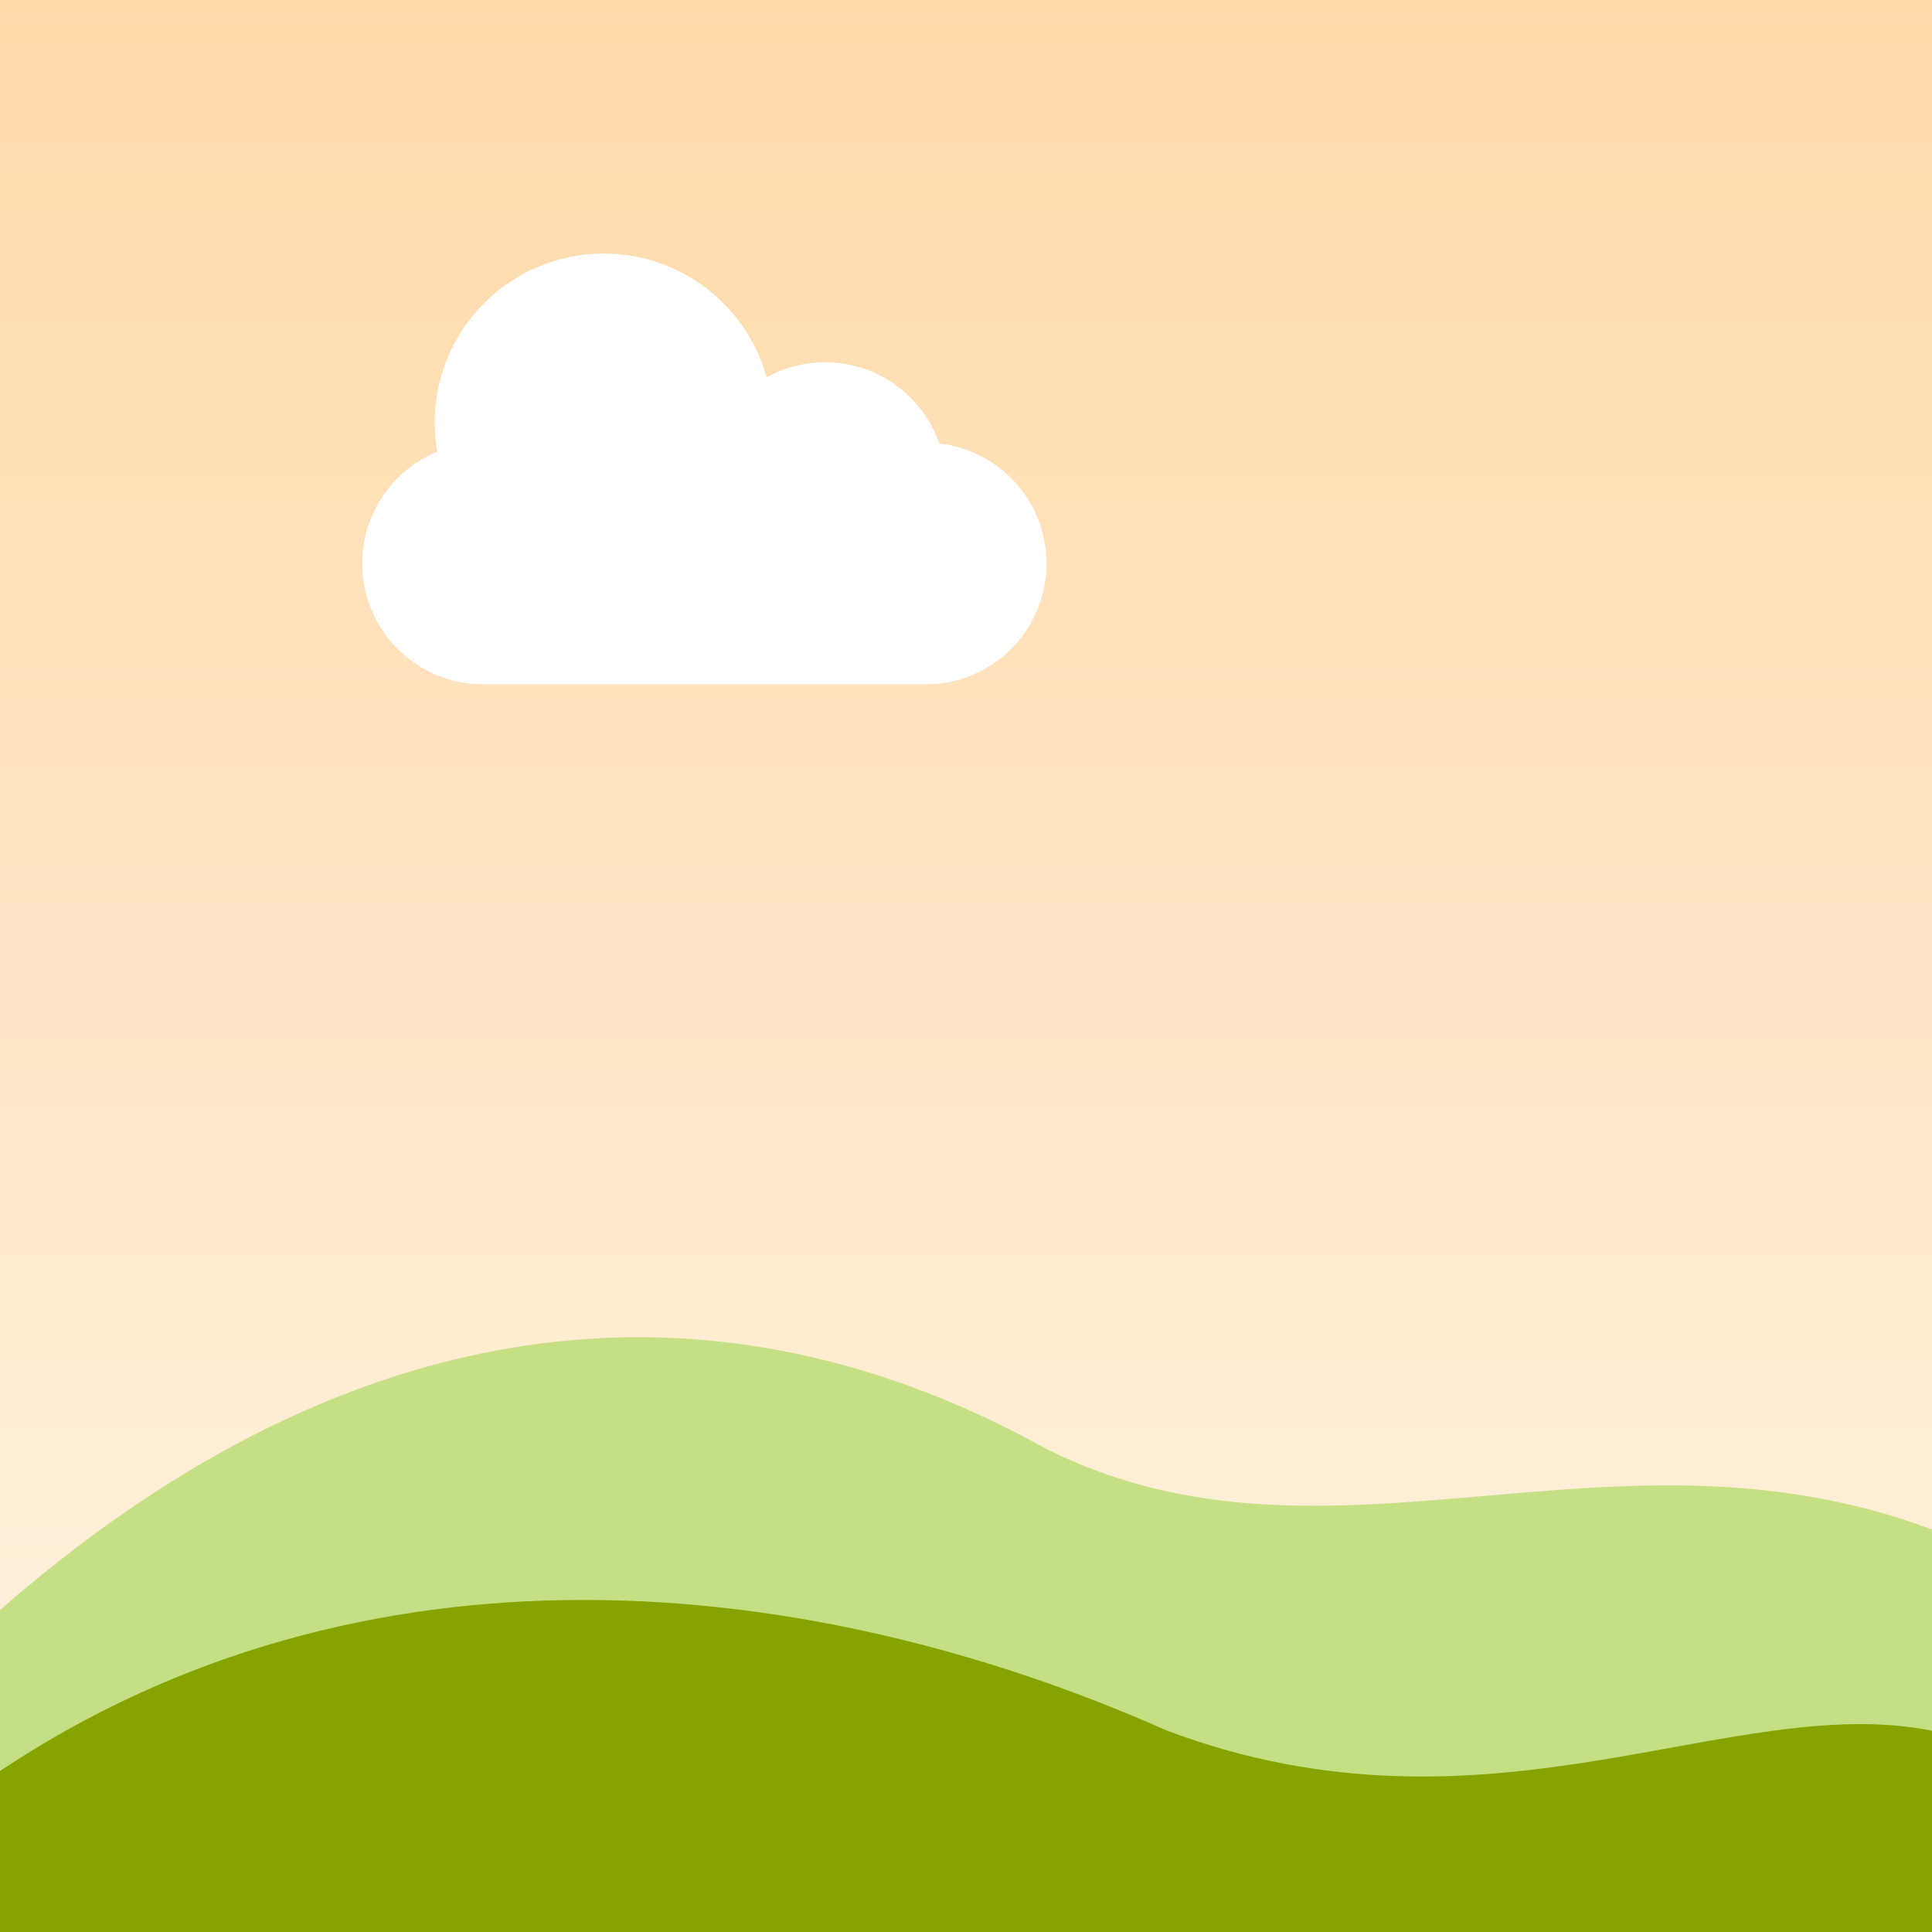
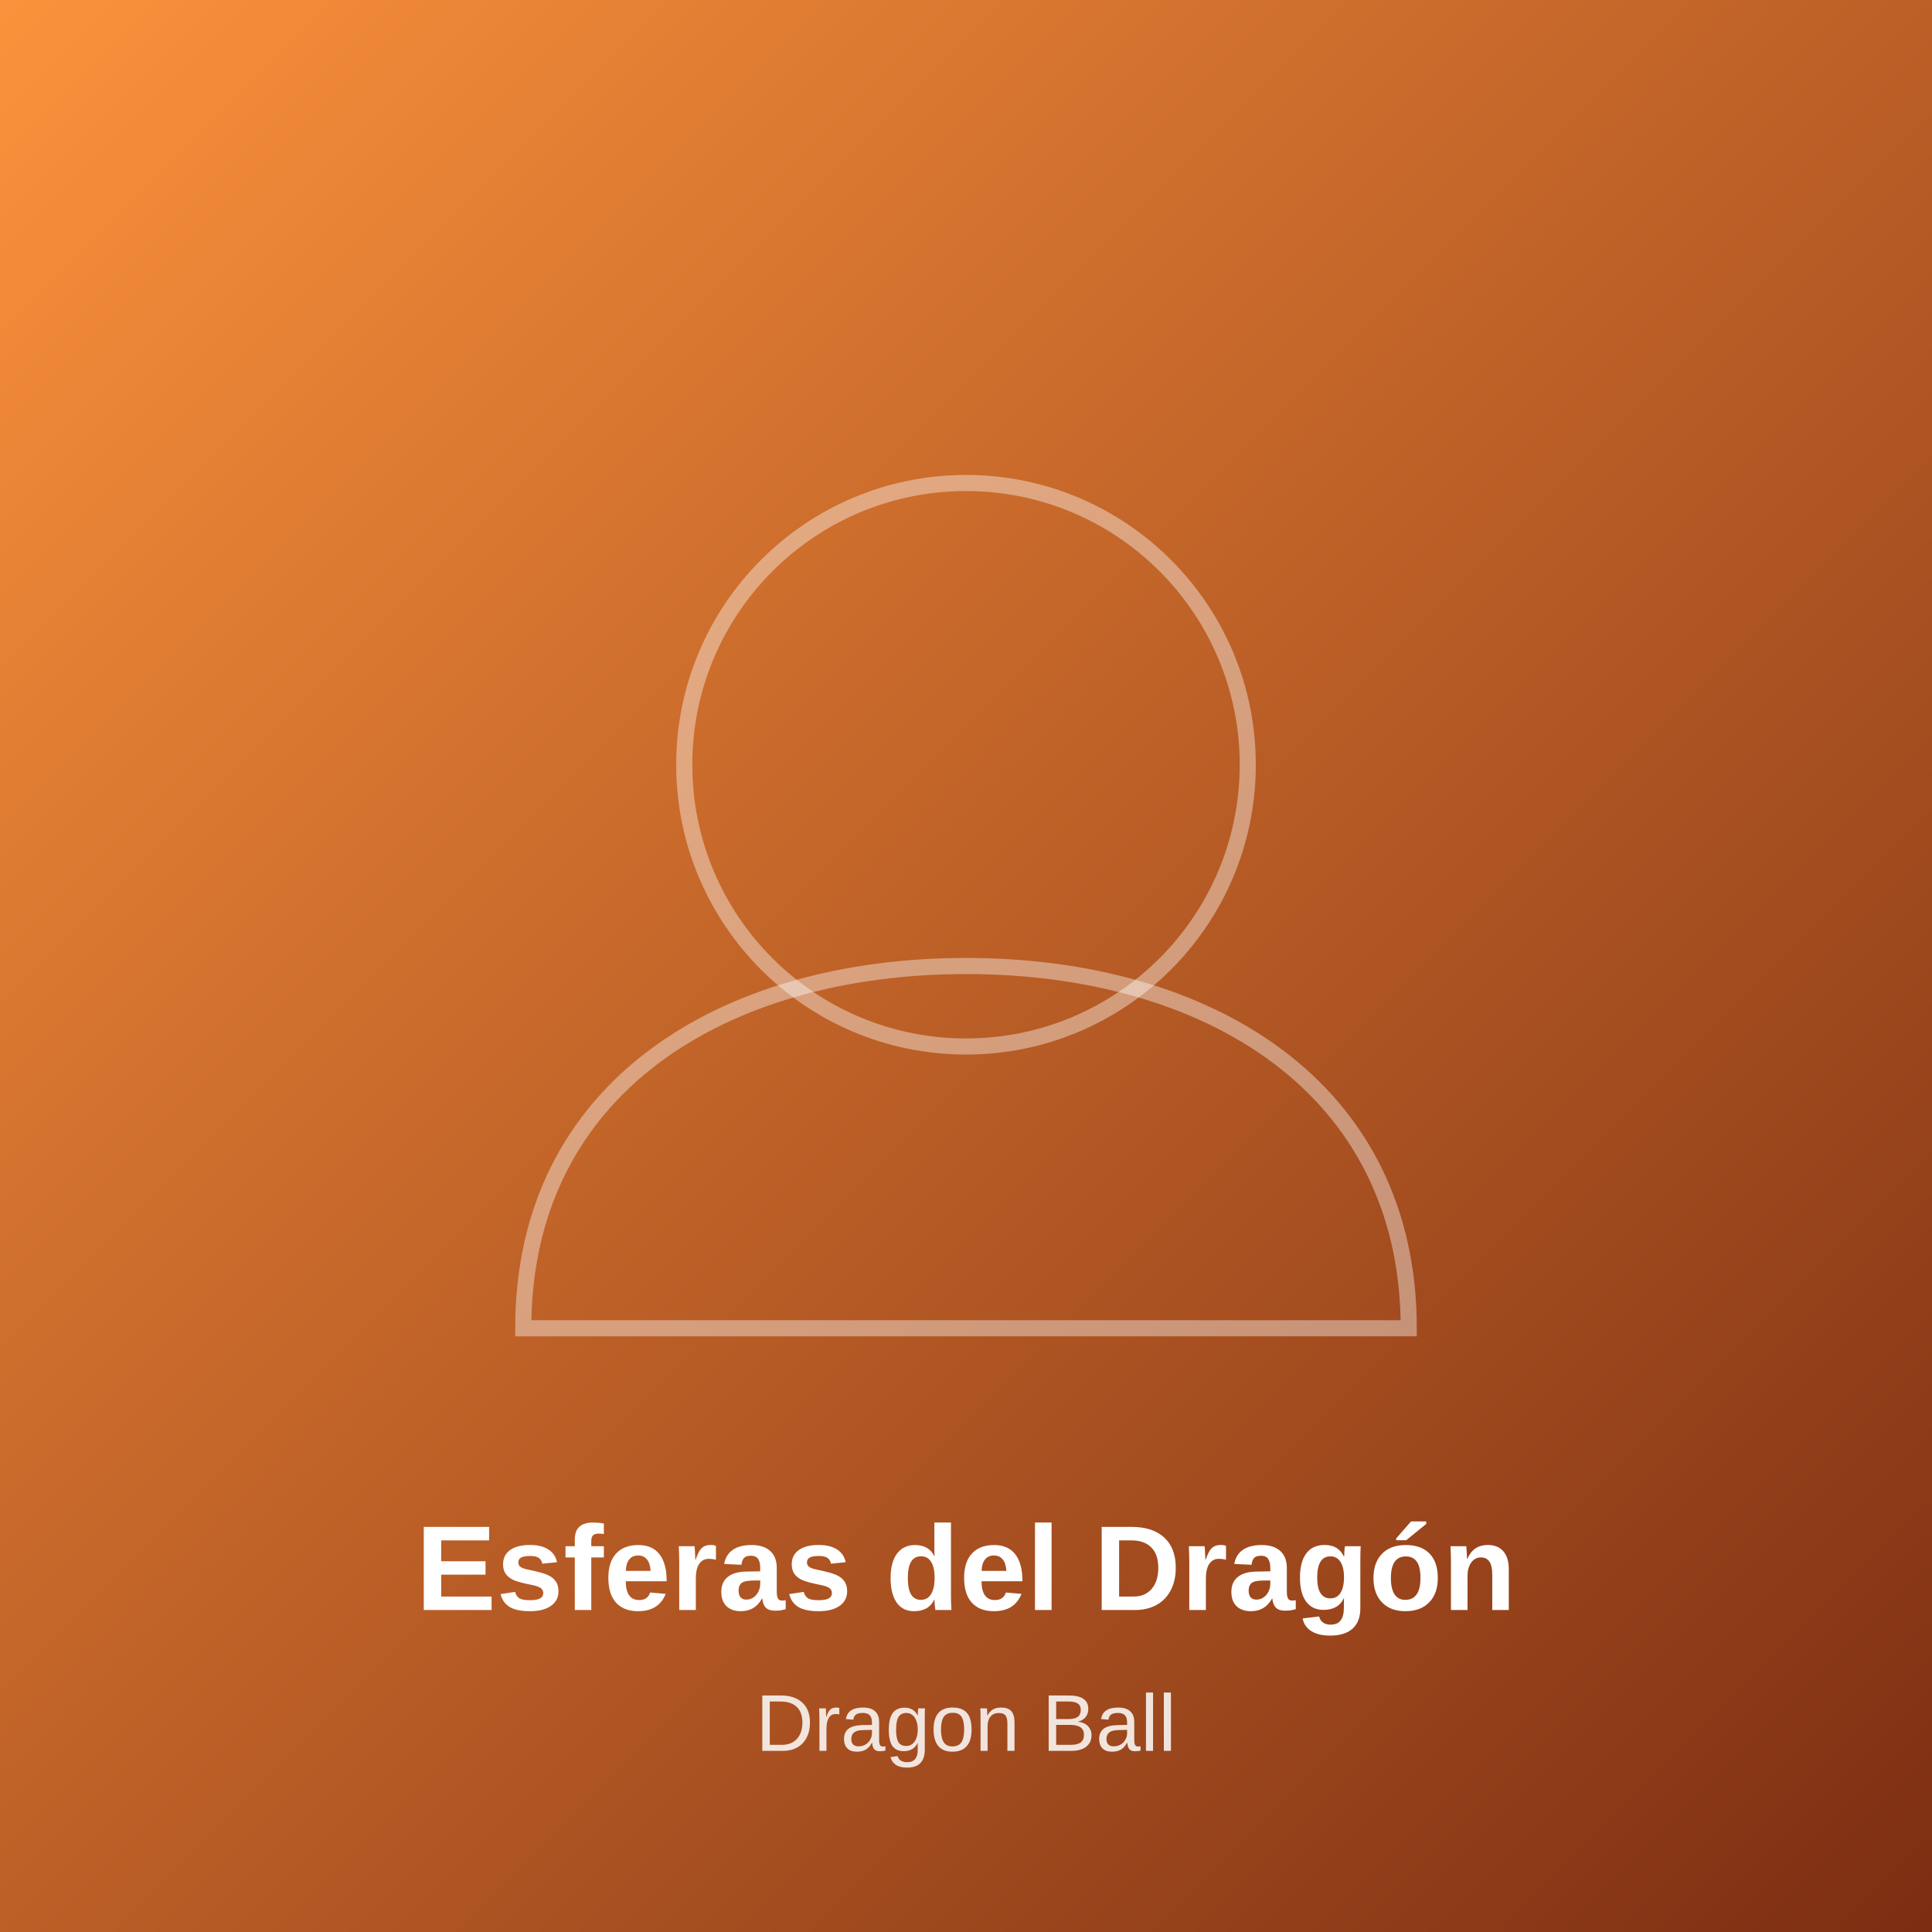
- <svg xmlns="http://www.w3.org/2000/svg" width="480" height="480" viewBox="0 0 480 480" role="img" aria-label="Imagen de relleno">
+ <svg xmlns="http://www.w3.org/2000/svg" width="480" height="480" viewBox="0 0 480 480" role="img" aria-label="Esferas del Dragón">
  <defs>
-     <linearGradient id="cielo" x1="0" y1="0" x2="0" y2="1">
-       <stop offset="0" stop-color="#FFD9A8" />
-       <stop offset="1" stop-color="#FFF4E3" />
+     <linearGradient id="g" x1="0" y1="0" x2="1" y2="1">
+       <stop offset="0" stop-color="#fb923c" />
+       <stop offset="1" stop-color="#7c2d12" />
    </linearGradient>
  </defs>
-   <rect width="480" height="480" fill="url(#cielo)" />
-   <g fill="#ffffff">
-     <rect x="90" y="110" width="170" height="60" rx="30" />
-     <circle cx="150" cy="105" r="42" />
-     <circle cx="205" cy="120" r="30" />
+   <rect width="480" height="480" fill="url(#g)" />
+   <g fill="none" stroke="#ffffff" stroke-opacity="0.4" stroke-width="4">
+     <circle cx="240" cy="190" r="70" />
+     <path d="M130 330c0-60 50-90 110-90s110 30 110 90z" />
  </g>
-   <path d="M0 400 C80 330 170 310 260 360 C330 395 400 350 480 380 L480 480 L0 480 Z" fill="#C5E084" />
-   <path d="M0 440 C90 380 200 390 290 430 C370 460 430 420 480 430 L480 480 L0 480 Z" fill="#87A300" />
+   <text x="240" y="400" text-anchor="middle" font-family="Arial, sans-serif" font-size="30" font-weight="700" fill="#ffffff">Esferas del Dragón</text>
+   <text x="240" y="435" text-anchor="middle" font-family="Arial, sans-serif" font-size="20" fill="#ffffff" fill-opacity="0.85">Dragon Ball</text>
</svg>
